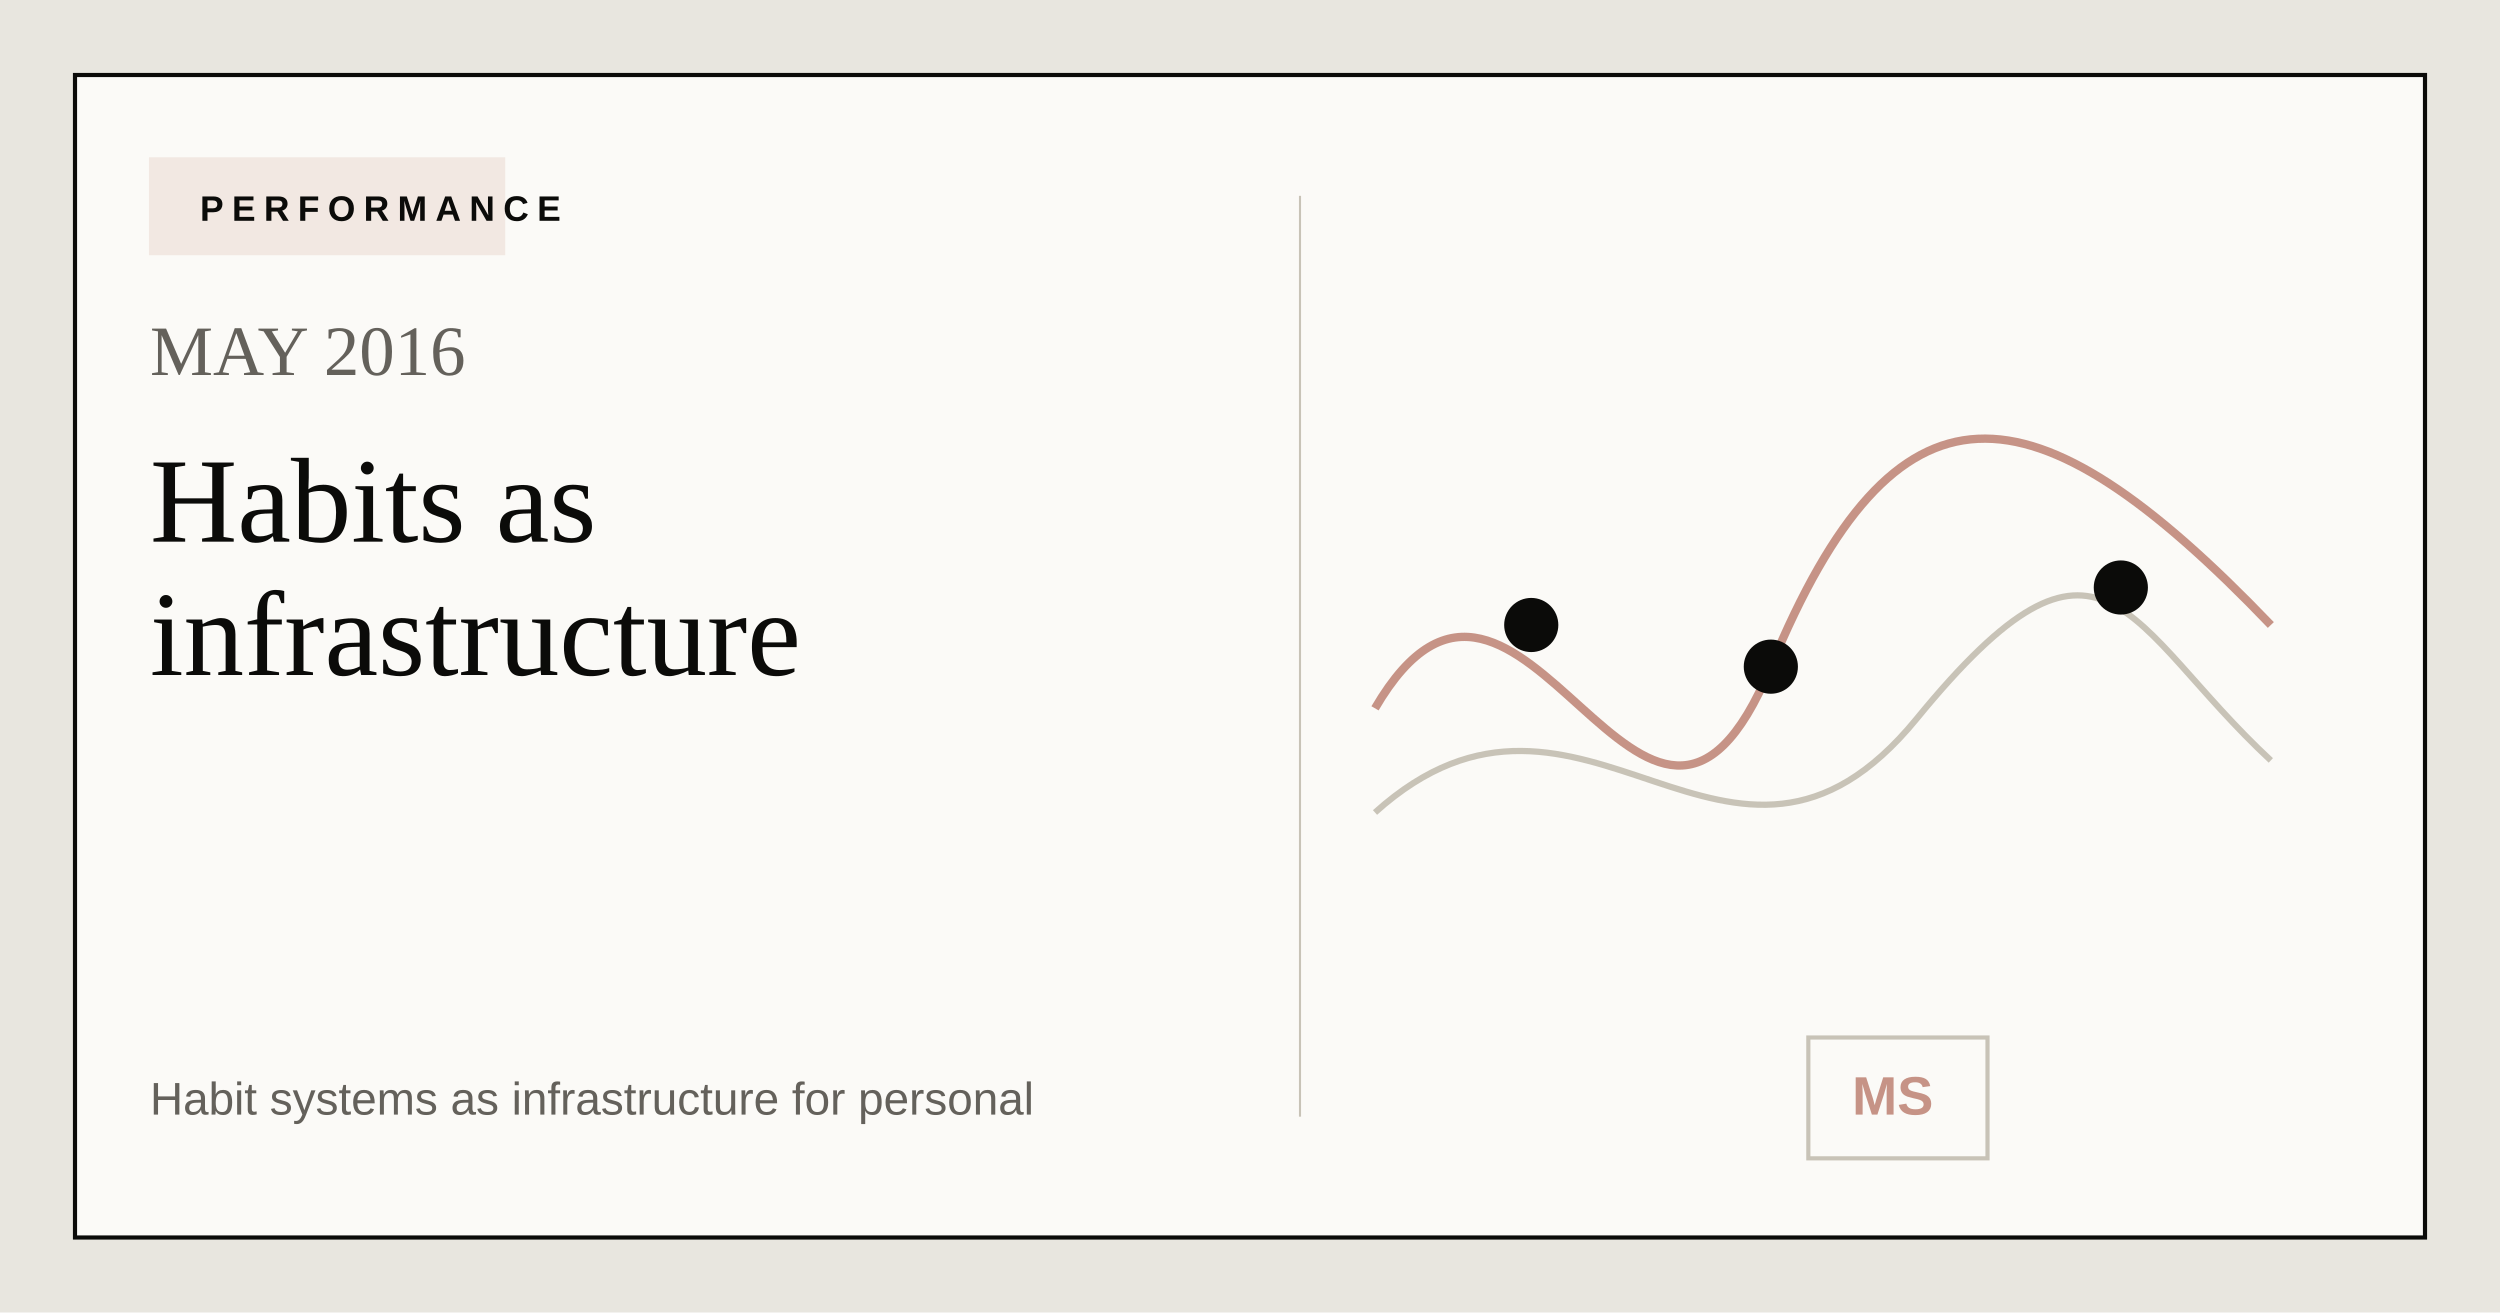
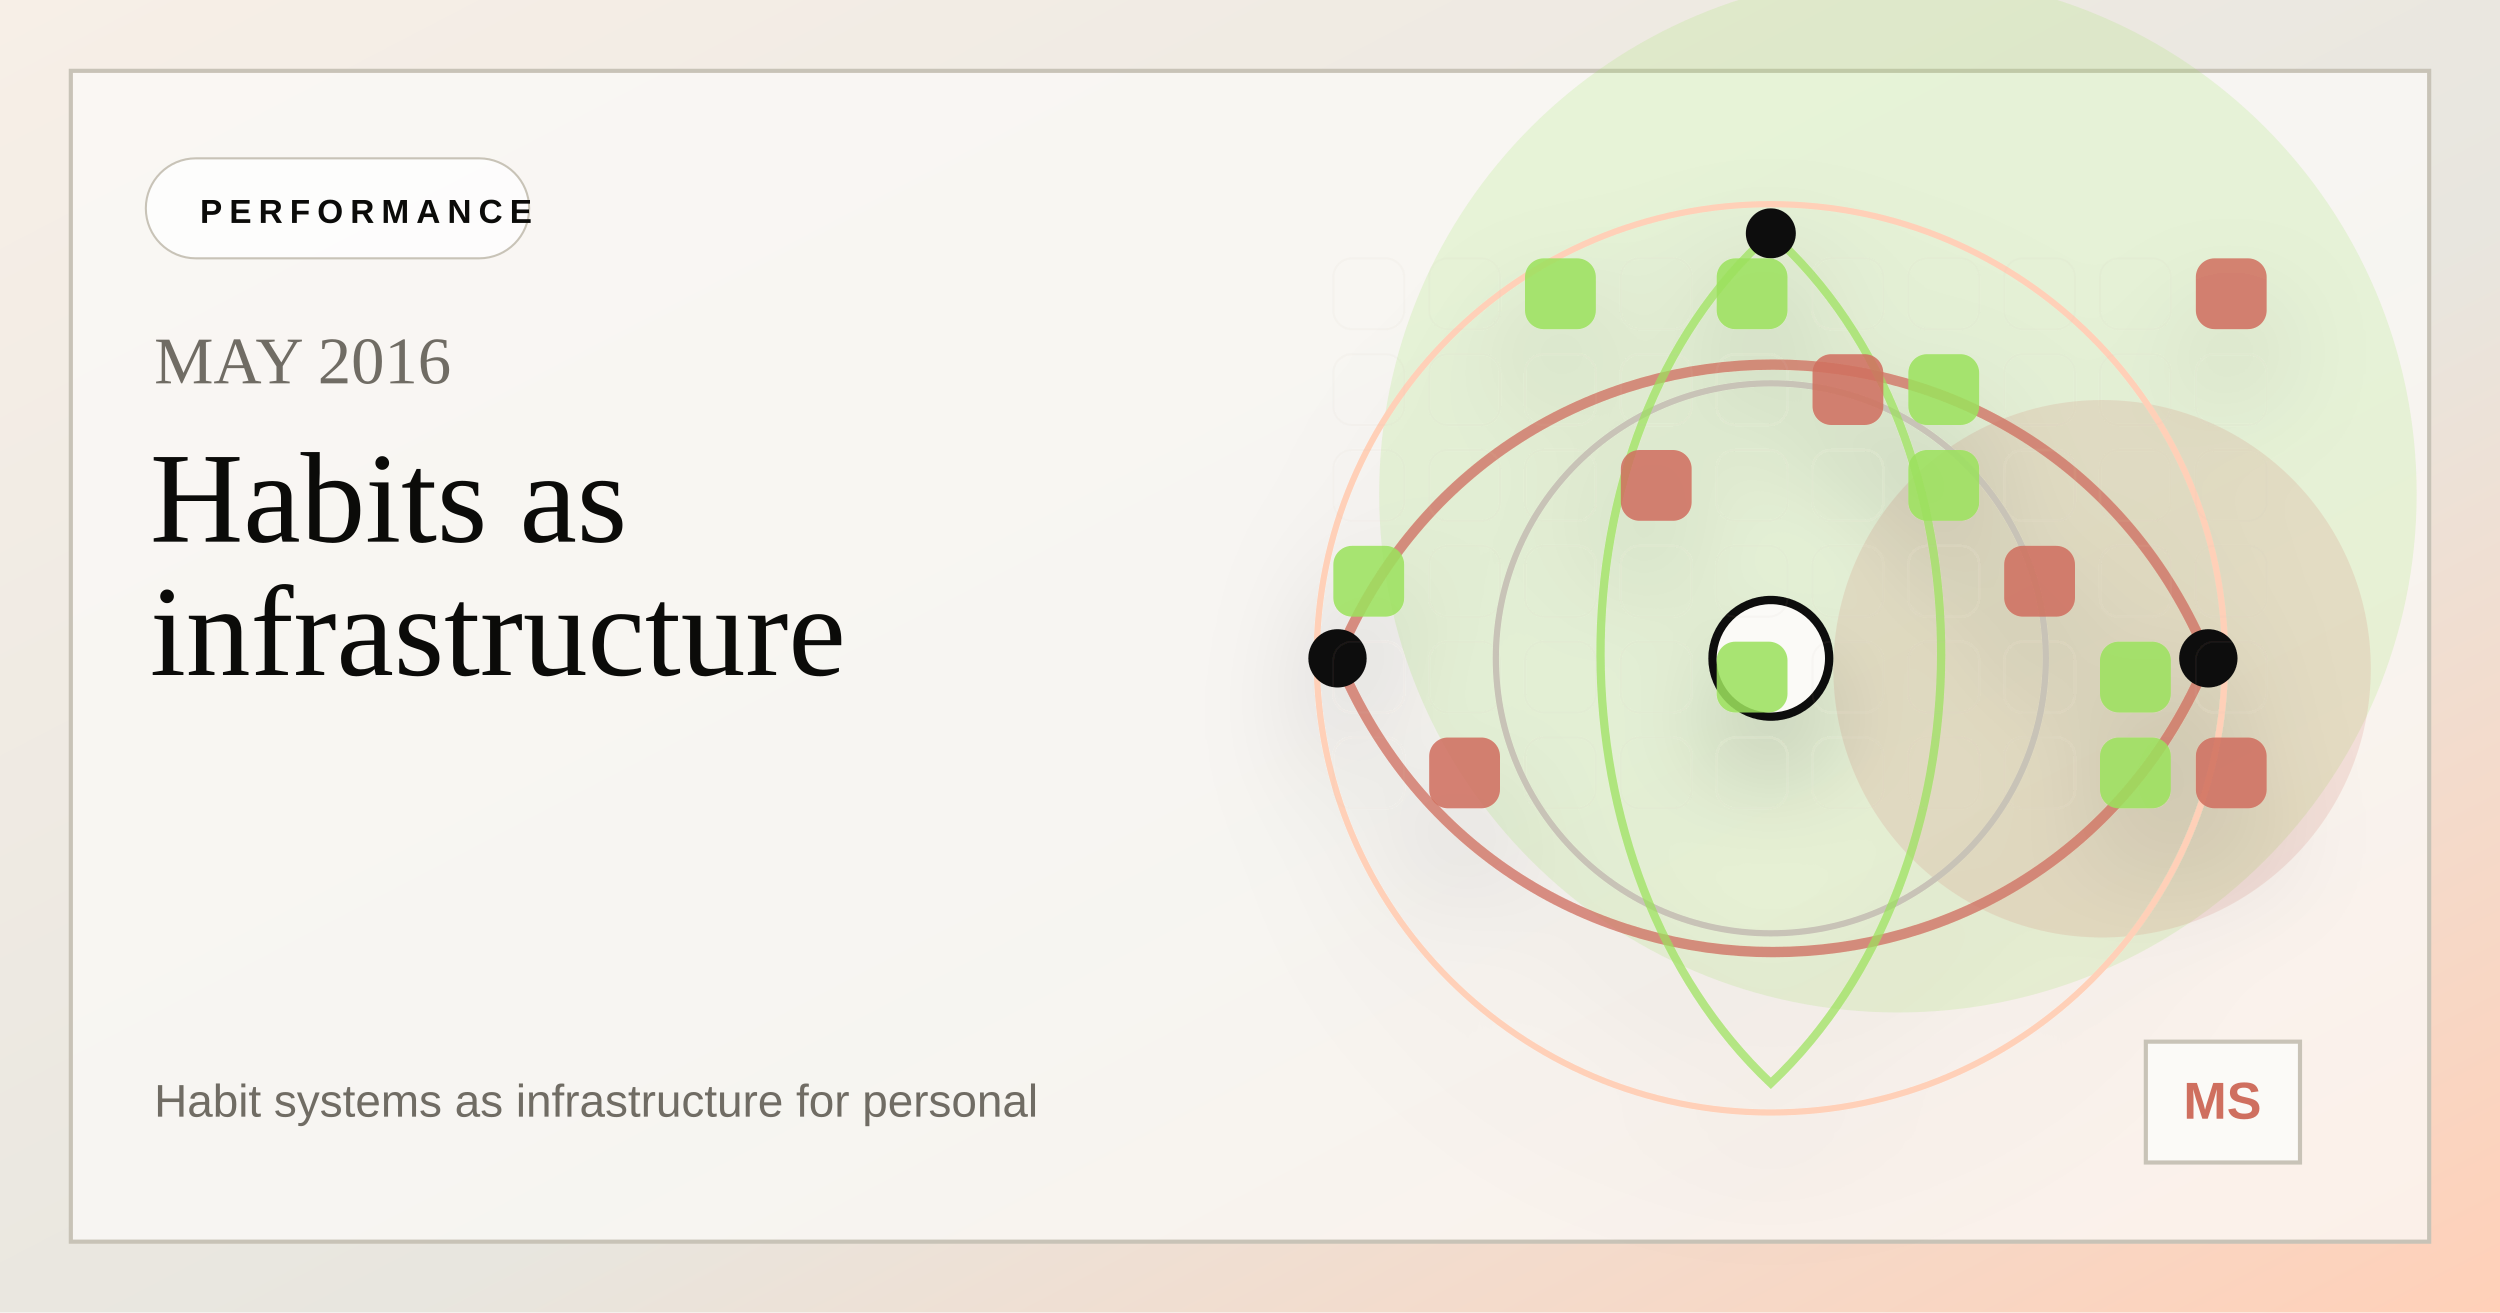
<svg xmlns="http://www.w3.org/2000/svg" width="1200" height="630" viewBox="0 0 1200 630" role="img" aria-labelledby="title desc">
-   <rect width="1200" height="630" fill="#e8e6df" />
-   <rect x="36" y="36" width="1128" height="558" fill="#fbfaf7" stroke="#0b0b09" stroke-width="2" />
-   <rect x="72" y="76" width="170" height="46" fill="#c69386" opacity="0.18" stroke="#c69386" stroke-width="1" />
-   <text x="96" y="106" font-family="Arial, Helvetica, sans-serif" font-size="17" font-weight="700" letter-spacing="4" fill="#0b0b09">PERFORMANCE</text>
-   <text x="72" y="180" font-family="Georgia, 'Times New Roman', serif" font-size="34" fill="#64615b">MAY 2016</text>
-   <text x="72" y="260" font-family="Georgia, 'Times New Roman', serif" font-size="58" font-weight="500" fill="#0b0b09">Habits as</text>
-   <text x="72" y="324" font-family="Georgia, 'Times New Roman', serif" font-size="58" font-weight="500" fill="#0b0b09">infrastructure</text>
-   <text x="72" y="535" font-family="Arial, Helvetica, sans-serif" font-size="22" fill="#64615b">Habit systems as infrastructure for personal</text>
-   <path d="M660 340 C730 220 790 465 850 320 S975 180 1090 300" fill="none" stroke="#c69386" stroke-width="4" />
-   <path d="M660 390 C760 300 830 455 920 345 S1020 300 1090 365" fill="none" stroke="#c8c3b7" stroke-width="3" />
-   <circle cx="735" cy="300" r="13" fill="#0b0b09" />
-   <circle cx="850" cy="320" r="13" fill="#0b0b09" />
-   <circle cx="1018" cy="282" r="13" fill="#0b0b09" />
-   <line x1="624" y1="94" x2="624" y2="536" stroke="#c8c3b7" stroke-width="1" />
-   <rect x="868" y="498" width="86" height="58" fill="#fbfaf7" stroke="#c8c3b7" stroke-width="2" />
-   <text x="889" y="535" font-family="Arial, Helvetica, sans-serif" font-size="26" font-weight="700" fill="#c69386">MS</text>
+   <defs>
+     <linearGradient id="backgroundGradient" x1="0" y1="0" x2="1" y2="1">
+       <stop offset="0%" stop-color="#f7efe7" />
+       <stop offset="58%" stop-color="#e8e6df" />
+       <stop offset="100%" stop-color="#ffd0b8" />
+     </linearGradient>
+     <radialGradient id="fieldGradient" cx="68%" cy="42%" r="70%">
+       <stop offset="0%" stop-color="#d96fe8" stop-opacity="0.92" />
+       <stop offset="55%" stop-color="#9be15d" stop-opacity="0.54" />
+       <stop offset="100%" stop-color="#6fd3ff" stop-opacity="0.86" />
+     </radialGradient>
+     <linearGradient id="waveGradient" x1="0" y1="0" x2="1" y2="1">
+       <stop offset="0%" stop-color="#9be15d" />
+       <stop offset="50%" stop-color="#ffd0b8" />
+       <stop offset="100%" stop-color="#cf6f5f" />
+     </linearGradient>
+     <filter id="softShadow" x="-20%" y="-20%" width="140%" height="140%">
+       <feDropShadow dx="0" dy="28" stdDeviation="26" flood-color="#0b0b09" flood-opacity="0.18" />
+     </filter>
+   </defs>
+   <rect width="1200" height="630" fill="url(#backgroundGradient)" />
+   <rect x="34" y="34" width="1132" height="562" rx="0" fill="rgba(251,250,247,0.76)" stroke="#c8c3b7" stroke-width="2" />
+   <circle cx="911" cy="237" r="249" fill="#9be15d" opacity="0.18" />
+   <circle cx="1009" cy="321" r="129" fill="#cf6f5f" opacity="0.16" />
+   <g filter="url(#softShadow)">
+     <circle cx="850" cy="316" r="218" fill="none" stroke="#ffd0b8" stroke-width="3" />
+     <circle cx="850" cy="316" r="132" fill="none" stroke="#c8c3b7" stroke-width="3" />
+     <path d="M642 316 C720 128 982 128 1060 316 C982 504 720 504 642 316Z" fill="none" stroke="#cf6f5f" stroke-width="5" opacity="0.76" />
+     <path d="M850 112 C960 210 958 418 850 520 C742 418 740 210 850 112Z" fill="none" stroke="#9be15d" stroke-width="4" opacity="0.72" />
+     <circle cx="850" cy="316" r="28" fill="#fbfaf7" stroke="#0b0b09" stroke-width="4" />
+     <circle cx="642" cy="316" r="14" fill="#0b0b09" />
+     <circle cx="1060" cy="316" r="14" fill="#0b0b09" />
+     <circle cx="850" cy="112" r="12" fill="#0b0b09" />
+     <g>
+       <rect x="640" y="124" width="34" height="34" rx="9" fill="transparent" opacity="0.08" stroke="#c8c3b7" />
+       <rect x="686" y="124" width="34" height="34" rx="9" fill="transparent" opacity="0.08" stroke="#c8c3b7" />
+       <rect x="732" y="124" width="34" height="34" rx="9" fill="#9be15d" opacity="0.86" stroke="none" />
+       <rect x="778" y="124" width="34" height="34" rx="9" fill="transparent" opacity="0.08" stroke="#c8c3b7" />
+       <rect x="824" y="124" width="34" height="34" rx="9" fill="#9be15d" opacity="0.86" stroke="none" />
+       <rect x="870" y="124" width="34" height="34" rx="9" fill="transparent" opacity="0.08" stroke="#c8c3b7" />
+       <rect x="916" y="124" width="34" height="34" rx="9" fill="transparent" opacity="0.08" stroke="#c8c3b7" />
+       <rect x="962" y="124" width="34" height="34" rx="9" fill="transparent" opacity="0.08" stroke="#c8c3b7" />
+       <rect x="1008" y="124" width="34" height="34" rx="9" fill="transparent" opacity="0.08" stroke="#c8c3b7" />
+       <rect x="1054" y="124" width="34" height="34" rx="9" fill="#cf6f5f" opacity="0.86" stroke="none" />
+       <rect x="640" y="170" width="34" height="34" rx="9" fill="transparent" opacity="0.08" stroke="#c8c3b7" />
+       <rect x="686" y="170" width="34" height="34" rx="9" fill="transparent" opacity="0.08" stroke="#c8c3b7" />
+       <rect x="732" y="170" width="34" height="34" rx="9" fill="transparent" opacity="0.08" stroke="#c8c3b7" />
+       <rect x="778" y="170" width="34" height="34" rx="9" fill="transparent" opacity="0.08" stroke="#c8c3b7" />
+       <rect x="824" y="170" width="34" height="34" rx="9" fill="transparent" opacity="0.08" stroke="#c8c3b7" />
+       <rect x="870" y="170" width="34" height="34" rx="9" fill="#cf6f5f" opacity="0.86" stroke="none" />
+       <rect x="916" y="170" width="34" height="34" rx="9" fill="#9be15d" opacity="0.86" stroke="none" />
+       <rect x="962" y="170" width="34" height="34" rx="9" fill="transparent" opacity="0.08" stroke="#c8c3b7" />
+       <rect x="1008" y="170" width="34" height="34" rx="9" fill="transparent" opacity="0.08" stroke="#c8c3b7" />
+       <rect x="1054" y="170" width="34" height="34" rx="9" fill="transparent" opacity="0.08" stroke="#c8c3b7" />
+       <rect x="640" y="216" width="34" height="34" rx="9" fill="transparent" opacity="0.08" stroke="#c8c3b7" />
+       <rect x="686" y="216" width="34" height="34" rx="9" fill="transparent" opacity="0.08" stroke="#c8c3b7" />
+       <rect x="732" y="216" width="34" height="34" rx="9" fill="transparent" opacity="0.08" stroke="#c8c3b7" />
+       <rect x="778" y="216" width="34" height="34" rx="9" fill="#cf6f5f" opacity="0.86" stroke="none" />
+       <rect x="824" y="216" width="34" height="34" rx="9" fill="transparent" opacity="0.08" stroke="#c8c3b7" />
+       <rect x="870" y="216" width="34" height="34" rx="9" fill="transparent" opacity="0.08" stroke="#c8c3b7" />
+       <rect x="916" y="216" width="34" height="34" rx="9" fill="#9be15d" opacity="0.86" stroke="none" />
+       <rect x="962" y="216" width="34" height="34" rx="9" fill="transparent" opacity="0.08" stroke="#c8c3b7" />
+       <rect x="1008" y="216" width="34" height="34" rx="9" fill="transparent" opacity="0.08" stroke="#c8c3b7" />
+       <rect x="1054" y="216" width="34" height="34" rx="9" fill="transparent" opacity="0.08" stroke="#c8c3b7" />
+       <rect x="640" y="262" width="34" height="34" rx="9" fill="#9be15d" opacity="0.86" stroke="none" />
+       <rect x="686" y="262" width="34" height="34" rx="9" fill="transparent" opacity="0.08" stroke="#c8c3b7" />
+       <rect x="732" y="262" width="34" height="34" rx="9" fill="transparent" opacity="0.08" stroke="#c8c3b7" />
+       <rect x="778" y="262" width="34" height="34" rx="9" fill="transparent" opacity="0.08" stroke="#c8c3b7" />
+       <rect x="824" y="262" width="34" height="34" rx="9" fill="transparent" opacity="0.08" stroke="#c8c3b7" />
+       <rect x="870" y="262" width="34" height="34" rx="9" fill="transparent" opacity="0.08" stroke="#c8c3b7" />
+       <rect x="916" y="262" width="34" height="34" rx="9" fill="transparent" opacity="0.08" stroke="#c8c3b7" />
+       <rect x="962" y="262" width="34" height="34" rx="9" fill="#cf6f5f" opacity="0.86" stroke="none" />
+       <rect x="1008" y="262" width="34" height="34" rx="9" fill="transparent" opacity="0.08" stroke="#c8c3b7" />
+       <rect x="1054" y="262" width="34" height="34" rx="9" fill="transparent" opacity="0.08" stroke="#c8c3b7" />
+       <rect x="640" y="308" width="34" height="34" rx="9" fill="transparent" opacity="0.08" stroke="#c8c3b7" />
+       <rect x="686" y="308" width="34" height="34" rx="9" fill="transparent" opacity="0.08" stroke="#c8c3b7" />
+       <rect x="732" y="308" width="34" height="34" rx="9" fill="transparent" opacity="0.08" stroke="#c8c3b7" />
+       <rect x="778" y="308" width="34" height="34" rx="9" fill="transparent" opacity="0.08" stroke="#c8c3b7" />
+       <rect x="824" y="308" width="34" height="34" rx="9" fill="#9be15d" opacity="0.86" stroke="none" />
+       <rect x="870" y="308" width="34" height="34" rx="9" fill="transparent" opacity="0.08" stroke="#c8c3b7" />
+       <rect x="916" y="308" width="34" height="34" rx="9" fill="transparent" opacity="0.08" stroke="#c8c3b7" />
+       <rect x="962" y="308" width="34" height="34" rx="9" fill="transparent" opacity="0.08" stroke="#c8c3b7" />
+       <rect x="1008" y="308" width="34" height="34" rx="9" fill="#9be15d" opacity="0.86" stroke="none" />
+       <rect x="1054" y="308" width="34" height="34" rx="9" fill="transparent" opacity="0.08" stroke="#c8c3b7" />
+       <rect x="640" y="354" width="34" height="34" rx="9" fill="transparent" opacity="0.08" stroke="#c8c3b7" />
+       <rect x="686" y="354" width="34" height="34" rx="9" fill="#cf6f5f" opacity="0.86" stroke="none" />
+       <rect x="732" y="354" width="34" height="34" rx="9" fill="transparent" opacity="0.08" stroke="#c8c3b7" />
+       <rect x="778" y="354" width="34" height="34" rx="9" fill="transparent" opacity="0.08" stroke="#c8c3b7" />
+       <rect x="824" y="354" width="34" height="34" rx="9" fill="transparent" opacity="0.08" stroke="#c8c3b7" />
+       <rect x="870" y="354" width="34" height="34" rx="9" fill="transparent" opacity="0.08" stroke="#c8c3b7" />
+       <rect x="916" y="354" width="34" height="34" rx="9" fill="transparent" opacity="0.08" stroke="#c8c3b7" />
+       <rect x="962" y="354" width="34" height="34" rx="9" fill="transparent" opacity="0.08" stroke="#c8c3b7" />
+       <rect x="1008" y="354" width="34" height="34" rx="9" fill="#9be15d" opacity="0.86" stroke="none" />
+       <rect x="1054" y="354" width="34" height="34" rx="9" fill="#cf6f5f" opacity="0.86" stroke="none" />
+     </g>
+   </g>
+   <rect x="70" y="76" width="184" height="48" rx="24" fill="rgba(255,255,255,0.72)" stroke="#c8c3b7" />
+   <text x="96" y="107" font-family="Arial, Helvetica, sans-serif" font-size="16" font-weight="700" letter-spacing="3.4" fill="#0b0b09">PERFORMANCE</text>
+   <text x="74" y="184" font-family="Georgia, 'Times New Roman', serif" font-size="32" fill="#706c64">MAY 2016</text>
+   <text x="72" y="260" font-family="Georgia, 'Times New Roman', serif" font-size="62" font-weight="500" fill="#0b0b09">Habits as</text>
+   <text x="72" y="324" font-family="Georgia, 'Times New Roman', serif" font-size="62" font-weight="500" fill="#0b0b09">infrastructure</text>
+   <text x="74" y="536" font-family="Arial, Helvetica, sans-serif" font-size="22" fill="#706c64">Habit systems as infrastructure for personal</text>
+   <rect x="1030" y="500" width="74" height="58" rx="0" fill="#fbfaf7" stroke="#c8c3b7" stroke-width="2" />
+   <text x="1048" y="537" font-family="Arial, Helvetica, sans-serif" font-size="25" font-weight="800" fill="#cf6f5f">MS</text>
</svg>
